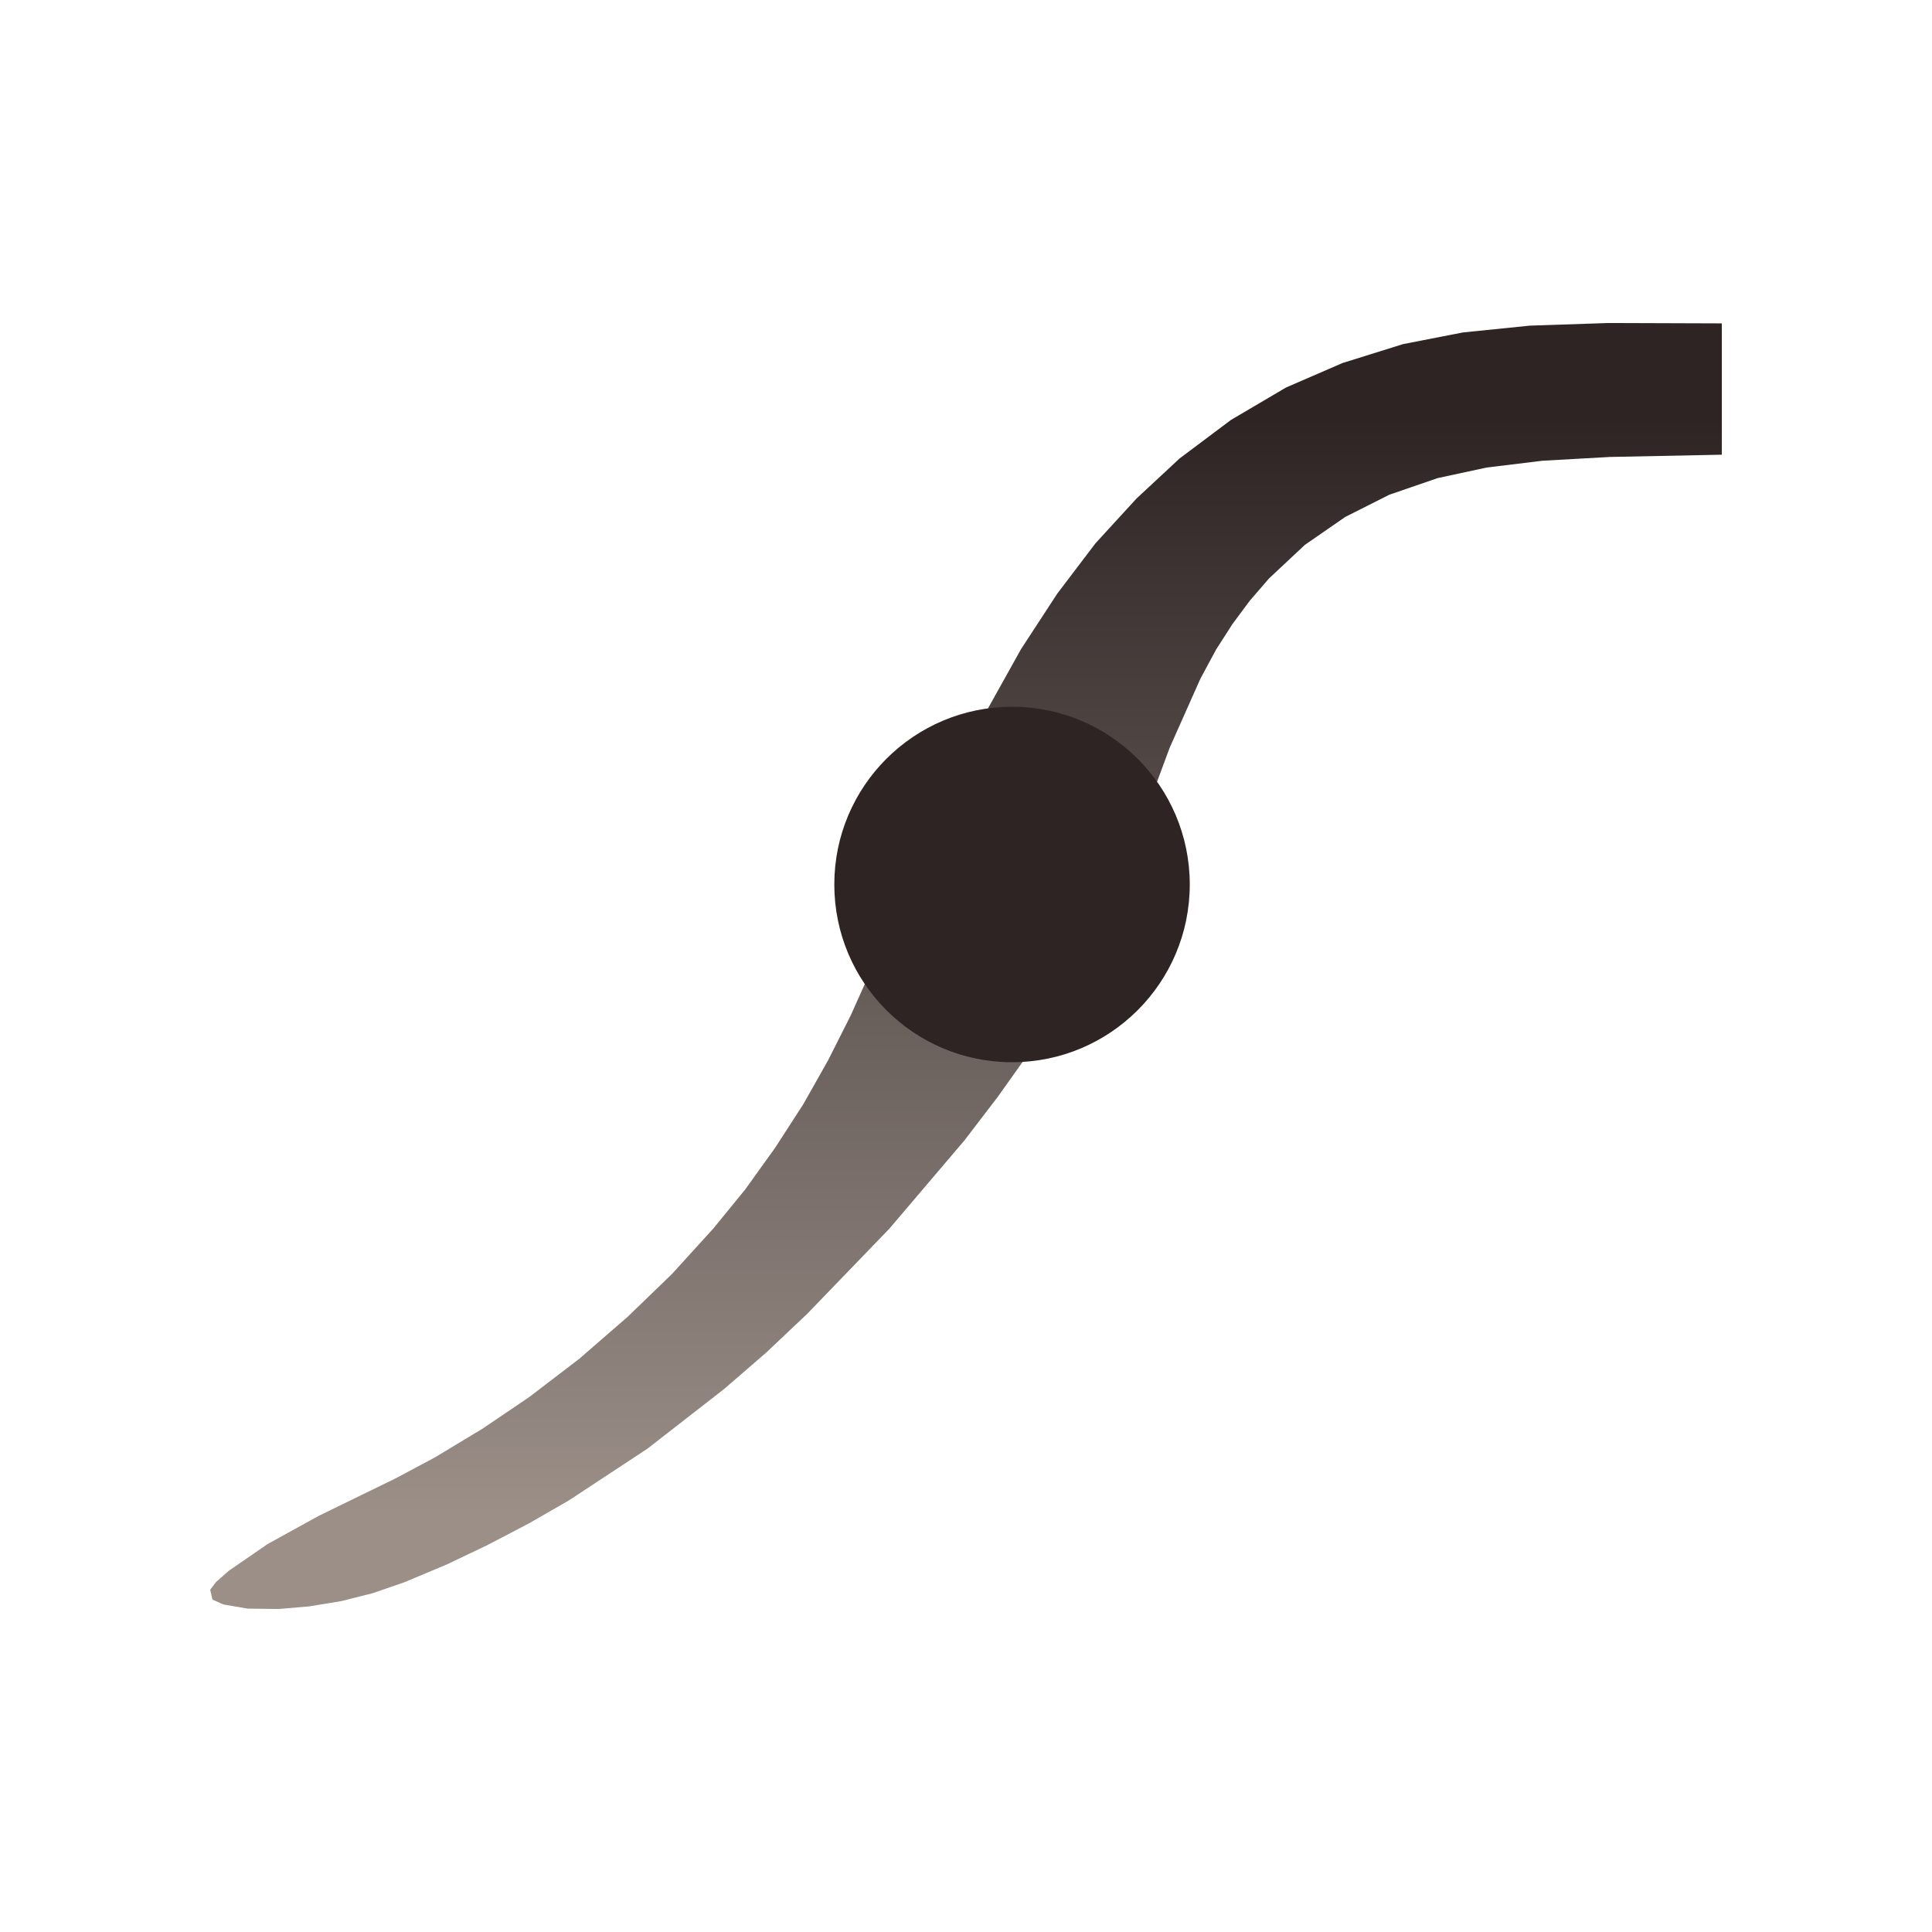
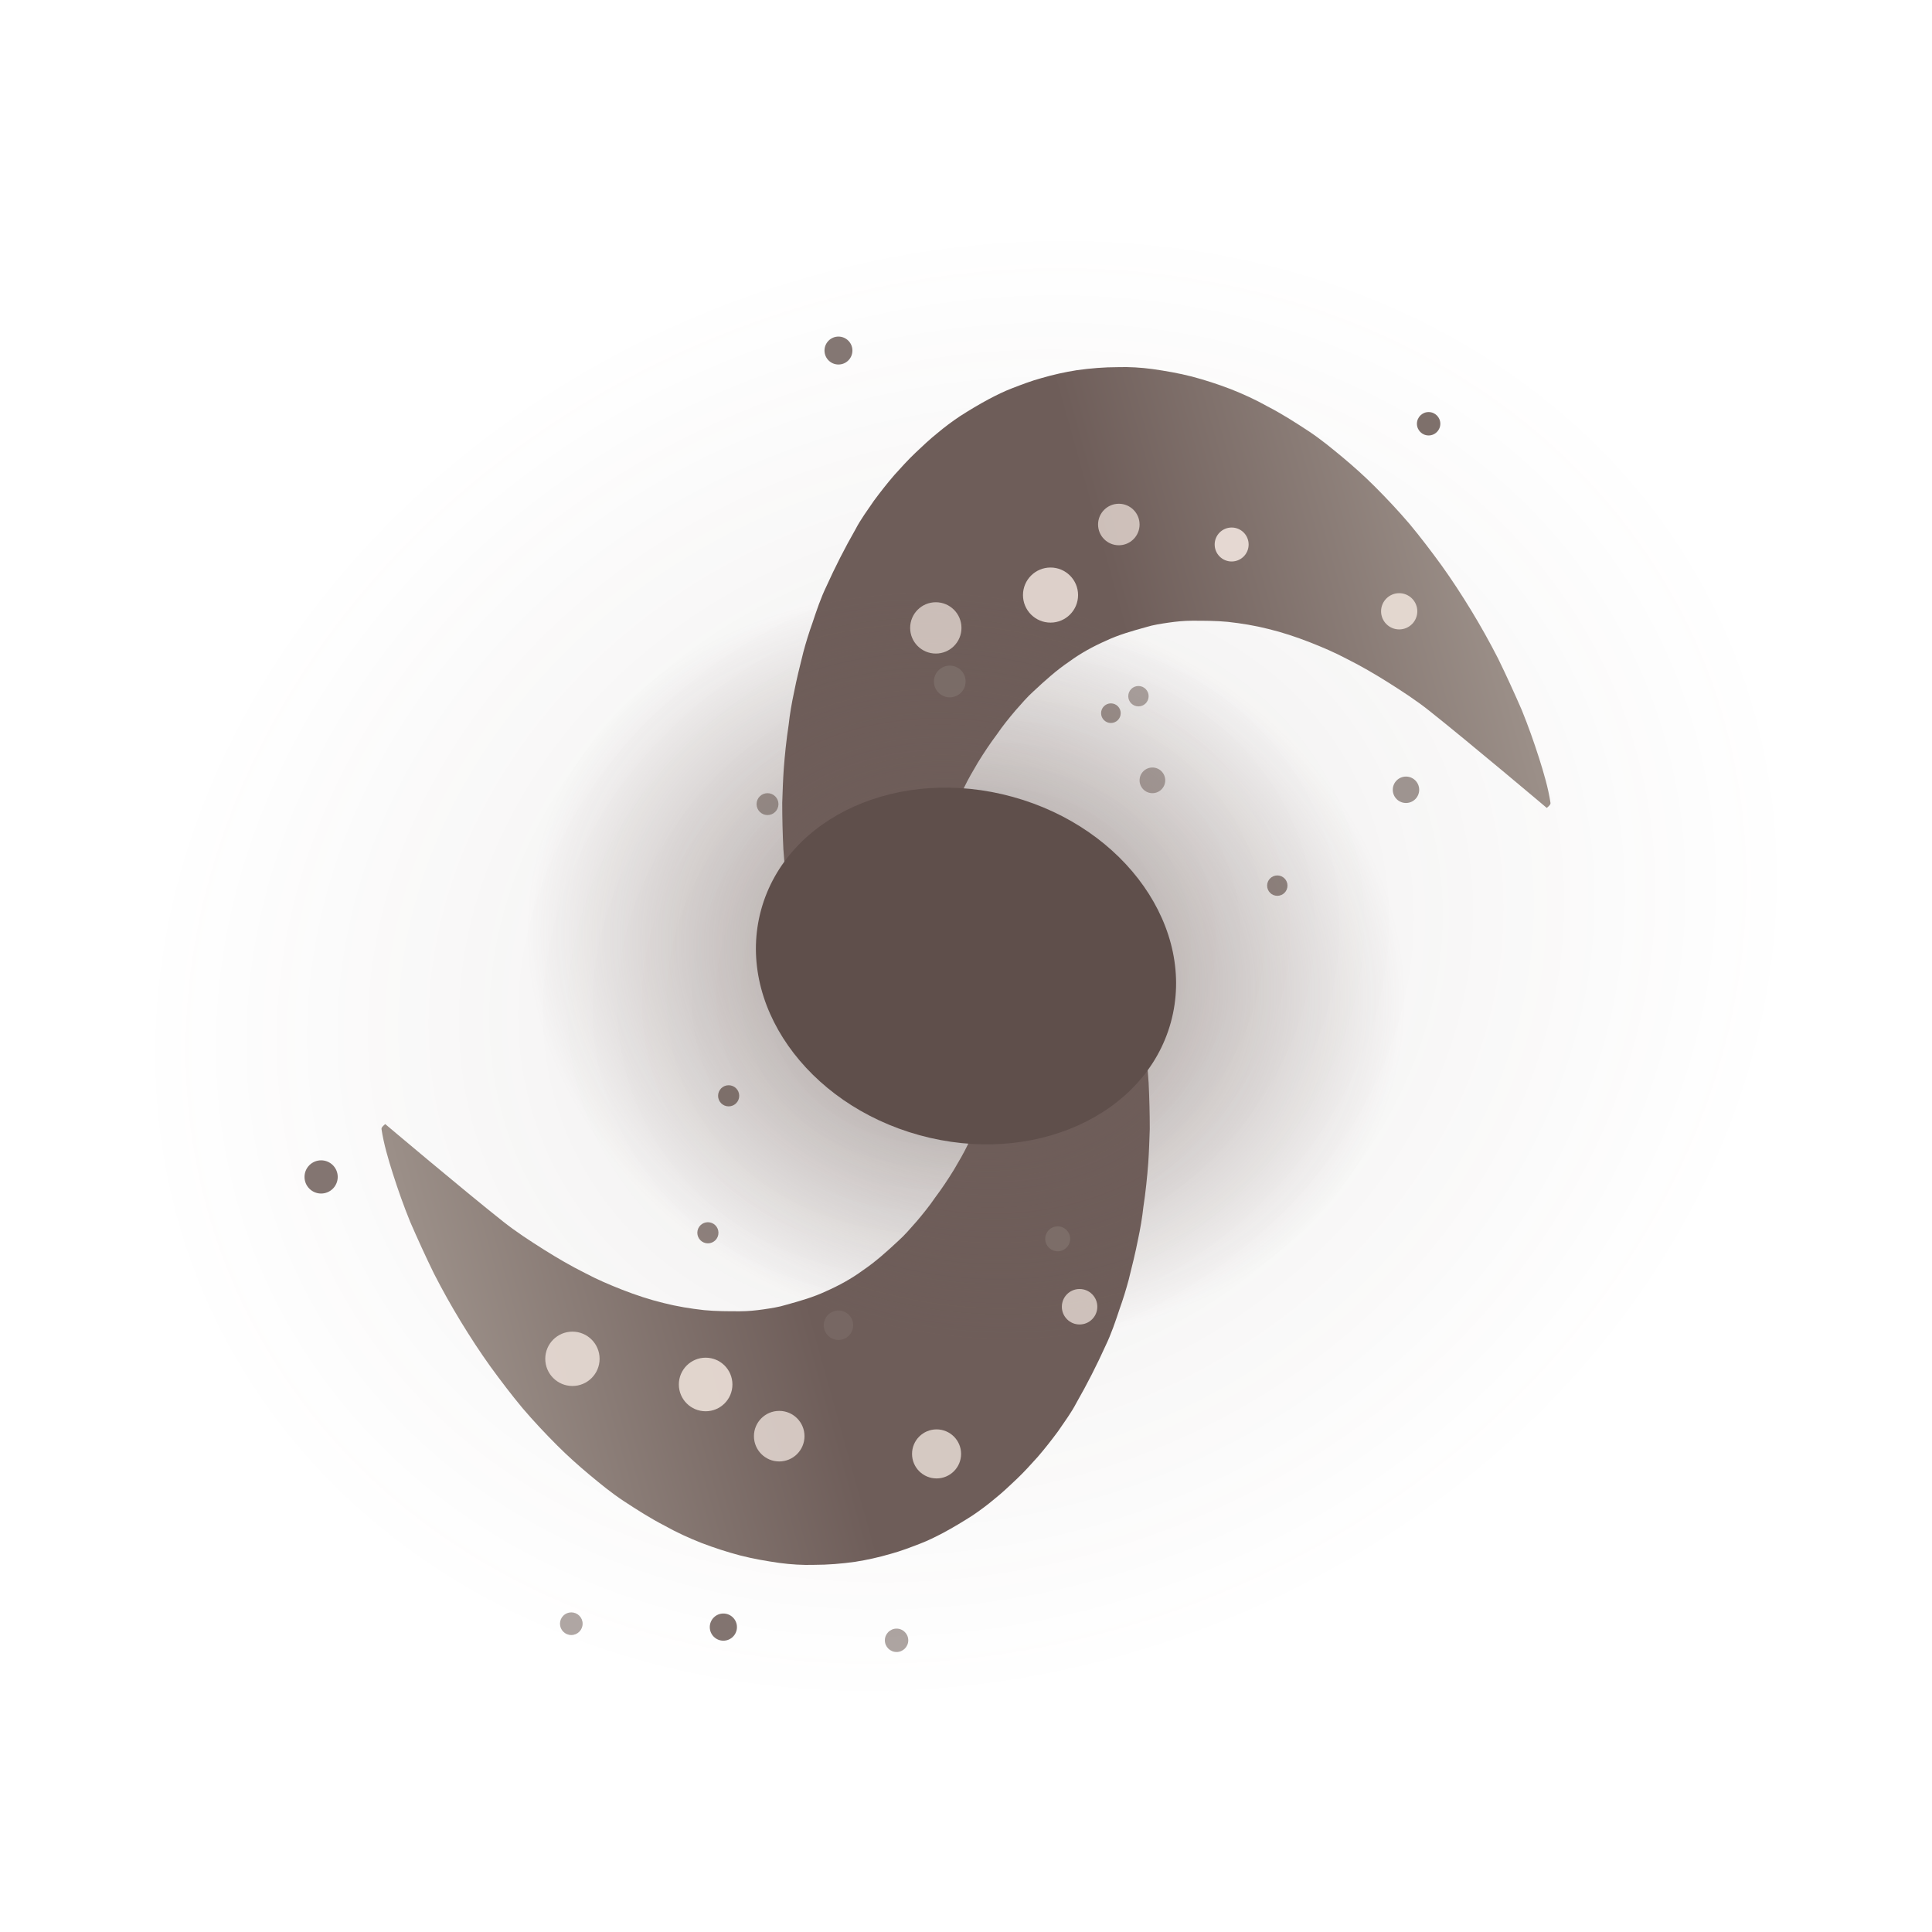
<svg xmlns="http://www.w3.org/2000/svg" viewBox="0 0 512 512" width="512" height="512" role="img" aria-label="nbody_streams">
  <defs>
-     <linearGradient id="mlg" gradientUnits="userSpaceOnUse" x1="0" y1="401" x2="0" y2="111">
+     <linearGradient id="gg" gradientUnits="userSpaceOnUse" x1="102" y1="299" x2="410" y2="213">
      <stop offset="0" stop-color="#9b8f88" />
-       <stop offset="0.5" stop-color="#645a56" />
-       <stop offset="1" stop-color="#2e2424" />
+       <stop offset="0.3" stop-color="#6e5d59" />
+       <stop offset="0.7" stop-color="#6e5d59" />
+       <stop offset="1" stop-color="#9b8f88" />
    </linearGradient>
+     <radialGradient id="gd">
+       <stop offset="0" stop-color="#5f4f4b" stop-opacity="0.12" />
+       <stop offset="0.55" stop-color="#5f4f4b" stop-opacity="0.048" />
+       <stop offset="1" stop-color="#5f4f4b" stop-opacity="0" />
+     </radialGradient>
+     <radialGradient id="gh">
+       <stop offset="0" stop-color="#6e5d59" stop-opacity="0.75" />
+       <stop offset="0.5" stop-color="#6e5d59" stop-opacity="0.338" />
+       <stop offset="1" stop-color="#6e5d59" stop-opacity="0" />
+     </radialGradient>
  </defs>
-   <path d="M55.7 421.3 57.2 419.3 60.6 416.3 70.9 409.2 84.5 401.7 104.8 391.8 115.3 386.2 127.9 378.6 140.3 370.2 153.5 360.1 166.3 349 178.1 337.6 189.1 325.5 197.5 315.2 205.4 304.2 212.9 292.6 219.5 280.9 225.5 269 231.4 255.8 237.9 239.6 243.8 223.7 259 192.8 270.6 172 280.2 157.3 290.3 144 301.2 132.1 312.6 121.5 326.2 111.3 340.8 102.7 355.8 96.2 371.8 91.2 387.7 88.1 405.4 86.3 426.3 85.6 456.3 85.7 456.3 120.5 426.6 121.1 408.8 122.1 394 123.9 381 126.7 368.2 131.1 356.5 137 345.8 144.4 336.3 153.3 331.2 159.2 326.6 165.4 322.3 172.1 318.1 179.9 310 198.1 292.5 245.2 282.2 263.8 272.3 279.6 264.4 290.7 255.6 302.2 235.7 325.6 213.9 348.2 203 358.5 191.9 368.1 171.6 383.9 150.8 397.6 140.2 403.7 129.1 409.5 118.4 414.6 107.2 419.3 98.8 422.2 90.5 424.3 82 425.7 73.9 426.4 65.6 426.3 59.2 425.2 56.3 423.9Z" fill="url(#mlg)" />
-   <circle cx="268.2" cy="234.4" r="47.1" fill="#2e2424" />
+   <ellipse cx="256.0" cy="256.0" rx="225.4" ry="189.3" transform="rotate(-25 256.0 256.0)" fill="url(#gd)" />
+   <path d="M410.9 212.8C411 213.3 409.9 214.1 409.9 214.1C409.9 214.1 389.3 196.7 378.7 188.3C375.3 185.6 371.6 183.2 367.8 180.8C364.3 178.6 360.7 176.5 356.9 174.6C353.7 172.9 350.4 171.5 347.1 170.2C343.5 168.8 339.9 167.6 336.2 166.7C332.7 165.8 329 165.2 325.4 164.8C322.3 164.5 319.1 164.5 315.9 164.5C313.8 164.5 311.8 164.7 309.7 165C307.7 165.3 305.6 165.6 303.7 166.2C300.1 167.2 296.5 168.2 293.1 169.8C289.7 171.3 286.4 173.1 283.4 175.3C280 177.6 277 180.3 274 183.1C272.2 184.7 270.7 186.5 269.1 188.3C267.4 190.3 265.7 192.4 264.2 194.6C262.4 197 260.8 199.4 259.2 202C257.9 204.2 256.6 206.4 255.5 208.7C254.5 210.7 253.6 212.8 252.7 214.8C252.1 216.6 251.5 218.4 251 220.2C250.6 221.9 250.3 223.6 250.1 225.3C250 226.9 250.1 230.2 250.1 230.2C250.1 230.2 246.7 224.7 244.4 222.5C243 221 239.4 219.2 239.4 219.2C239.4 219.2 266.8 226.2 280.3 230.5C283 231.3 285.7 232.6 287.8 234.5C290.6 237.2 292.6 240.5 294.5 243.9C295.9 246.3 296.8 249.1 297.8 251.8C298.6 254 299.3 256.2 299.9 258.5C300.7 261.7 301.5 264.9 302.1 268.2C302.7 271.3 303.2 274.5 303.6 277.7C303.9 280.8 304.2 283.9 304.4 287C304.6 291.1 304.7 295.2 304.7 299.2C304.6 302.2 304.5 305.2 304.3 308.2C304 312.1 303.6 316 303 319.9C302.7 322.7 302.2 325.6 301.6 328.4C300.9 332 300 335.6 299.1 339.2C298.4 341.8 297.6 344.4 296.7 346.9C295.6 350.2 294.5 353.5 293 356.6C290.7 361.7 288.1 366.8 285.3 371.7C283.9 374.4 282.1 376.8 280.4 379.3C278.7 381.6 276.9 383.9 275 386.1C273.2 388.1 271.4 390.1 269.4 392C267.5 393.8 265.6 395.6 263.6 397.2C261.7 398.8 259.7 400.3 257.6 401.7C255.1 403.3 252.6 404.8 250 406.2C247.9 407.3 245.9 408.3 243.8 409.1C241.2 410.1 238.6 411.1 236 411.8C232.9 412.7 229.8 413.4 226.6 413.9C223 414.4 219.4 414.7 215.8 414.7C212.7 414.8 209.6 414.6 206.6 414.2C203.1 413.7 199.6 413.1 196.1 412.2C192.7 411.3 189.3 410.2 185.9 408.9C182.6 407.6 179.3 406.1 176.1 404.3C172.4 402.4 168.8 400.1 165.3 397.8C162.1 395.7 159.2 393.3 156.3 390.9C153.3 388.4 150.4 385.8 147.7 383.1C144.5 379.9 141.4 376.6 138.5 373.2C135.5 369.6 132.7 365.9 130 362.2C127.2 358.3 124.6 354.3 122.1 350.2C119.6 346.1 117.2 341.8 115 337.5C112.8 333 110.7 328.4 108.7 323.8C107 319.6 105.5 315.4 104.1 311C102.9 307.2 101.7 303.2 101.1 299.2C101 298.7 102.1 297.9 102.1 297.9C102.1 297.9 122.7 315.3 133.3 323.7C136.7 326.4 140.4 328.8 144.2 331.2C147.7 333.4 151.3 335.5 155.1 337.4C158.3 339.1 161.6 340.5 164.9 341.8C168.5 343.2 172.1 344.4 175.8 345.3C179.3 346.2 183 346.8 186.6 347.2C189.7 347.5 192.9 347.5 196.1 347.5C198.2 347.5 200.2 347.3 202.3 347C204.3 346.7 206.4 346.4 208.3 345.8C211.9 344.8 215.5 343.8 218.9 342.2C222.3 340.7 225.6 338.9 228.6 336.7C232 334.4 235 331.7 238 328.9C239.8 327.3 241.3 325.5 242.9 323.7C244.6 321.7 246.3 319.6 247.8 317.4C249.6 315 251.2 312.6 252.8 310C254.1 307.8 255.4 305.6 256.5 303.3C257.5 301.3 258.4 299.2 259.3 297.2C259.9 295.4 260.5 293.6 261 291.8C261.4 290.1 261.7 288.4 261.9 286.7C262 285.1 261.9 281.8 261.9 281.8C261.9 281.8 265.3 287.3 267.6 289.5C269 291 272.6 292.8 272.6 292.8C272.6 292.8 245.2 285.8 231.7 281.5C229 280.7 226.3 279.4 224.2 277.5C221.4 274.8 219.4 271.5 217.5 268.1C216.1 265.7 215.2 262.9 214.2 260.2C213.4 258 212.7 255.8 212.1 253.5C211.3 250.3 210.5 247.1 209.9 243.8C209.3 240.7 208.8 237.5 208.4 234.3C208.1 231.2 207.8 228.1 207.6 225C207.4 220.9 207.3 216.8 207.3 212.8C207.4 209.8 207.5 206.8 207.7 203.8C208 199.9 208.4 196 209 192.1C209.3 189.3 209.8 186.4 210.4 183.6C211.1 180 212 176.4 212.9 172.8C213.6 170.2 214.4 167.6 215.3 165.1C216.4 161.8 217.5 158.5 219 155.4C221.3 150.3 223.9 145.2 226.7 140.3C228.1 137.6 229.9 135.2 231.6 132.7C233.3 130.4 235.1 128.1 237 125.9C238.8 123.9 240.6 121.9 242.6 120C244.5 118.2 246.4 116.4 248.4 114.8C250.3 113.2 252.3 111.7 254.4 110.3C256.9 108.7 259.4 107.2 262 105.8C264.1 104.7 266.1 103.7 268.2 102.9C270.8 101.9 273.4 100.9 276 100.2C279.1 99.3 282.2 98.6 285.4 98.1C289 97.6 292.6 97.3 296.2 97.3C299.3 97.2 302.4 97.4 305.4 97.8C308.9 98.3 312.4 98.9 315.9 99.8C319.3 100.7 322.7 101.8 326.1 103.1C329.4 104.4 332.7 105.9 335.9 107.7C339.6 109.6 343.2 111.9 346.7 114.2C349.9 116.3 352.8 118.7 355.7 121.1C358.7 123.6 361.6 126.2 364.3 128.9C367.5 132.1 370.6 135.4 373.5 138.8C376.5 142.4 379.3 146.1 382 149.8C384.8 153.7 387.4 157.7 389.9 161.8C392.4 165.9 394.8 170.2 397 174.5C399.2 179 401.3 183.6 403.3 188.2C405 192.4 406.5 196.6 407.9 201C409.1 204.8 410.3 208.8 410.9 212.8Z" fill="url(#gg)" />
+   <ellipse cx="256.0" cy="256.0" rx="118.3" ry="97.7" transform="rotate(-164.6 256.0 256.0)" fill="url(#gh)" />
+   <ellipse cx="256.0" cy="256.0" rx="56.3" ry="46.5" transform="rotate(-164.6 256.0 256.0)" fill="#5f4f4b" />
+   <circle cx="286.1" cy="346.3" r="4.7" fill="#e9ddd6" fill-opacity="0.78" />
+   <circle cx="248.2" cy="385.3" r="6.5" fill="#e9ddd6" fill-opacity="0.84" />
+   <circle cx="206.5" cy="380.6" r="6.7" fill="#e9ddd6" fill-opacity="0.82" />
+   <circle cx="187.0" cy="366.9" r="7.1" fill="#e9ddd6" fill-opacity="0.92" />
+   <circle cx="151.7" cy="360.1" r="7.2" fill="#e9ddd6" fill-opacity="0.89" />
+   <circle cx="85.1" cy="311.9" r="4.4" fill="#7d6f6a" fill-opacity="0.95" />
+   <circle cx="237.6" cy="434.7" r="3.1" fill="#7d6f6a" fill-opacity="0.63" />
+   <circle cx="187.6" cy="326.7" r="2.8" fill="#7d6f6a" fill-opacity="0.87" />
+   <circle cx="151.4" cy="430.3" r="3.0" fill="#7d6f6a" fill-opacity="0.61" />
+   <circle cx="191.7" cy="431.2" r="3.6" fill="#7d6f6a" fill-opacity="0.96" />
+   <circle cx="248.0" cy="166.4" r="6.8" fill="#e9ddd6" fill-opacity="0.76" />
+   <circle cx="278.4" cy="157.7" r="7.3" fill="#e9ddd6" fill-opacity="0.90" />
+   <circle cx="296.5" cy="139.0" r="5.5" fill="#e9ddd6" fill-opacity="0.77" />
+   <circle cx="326.4" cy="144.3" r="4.5" fill="#e9ddd6" fill-opacity="0.96" />
+   <circle cx="370.8" cy="162.0" r="4.8" fill="#e9ddd6" fill-opacity="0.93" />
+   <circle cx="301.7" cy="184.5" r="2.7" fill="#7d6f6a" fill-opacity="0.61" />
+   <circle cx="222.2" cy="92.9" r="3.7" fill="#7d6f6a" fill-opacity="0.94" />
+   <circle cx="378.6" cy="112.3" r="3.1" fill="#7d6f6a" fill-opacity="0.99" />
+   <circle cx="372.6" cy="209.3" r="3.5" fill="#7d6f6a" fill-opacity="0.73" />
+   <circle cx="294.4" cy="189.0" r="2.6" fill="#7d6f6a" fill-opacity="0.76" />
+   <circle cx="338.5" cy="234.7" r="2.7" fill="#7d6f6a" fill-opacity="0.85" />
+   <circle cx="280.3" cy="328.3" r="3.3" fill="#7d6f6a" fill-opacity="0.91" />
+   <circle cx="222.2" cy="351.2" r="3.9" fill="#7d6f6a" fill-opacity="0.61" />
+   <circle cx="193.1" cy="290.4" r="2.8" fill="#7d6f6a" fill-opacity="1.00" />
+   <circle cx="203.4" cy="213.1" r="2.9" fill="#7d6f6a" fill-opacity="0.74" />
+   <circle cx="251.7" cy="180.6" r="4.2" fill="#7d6f6a" fill-opacity="0.85" />
+   <circle cx="305.4" cy="206.8" r="3.4" fill="#7d6f6a" fill-opacity="0.63" />
</svg>
